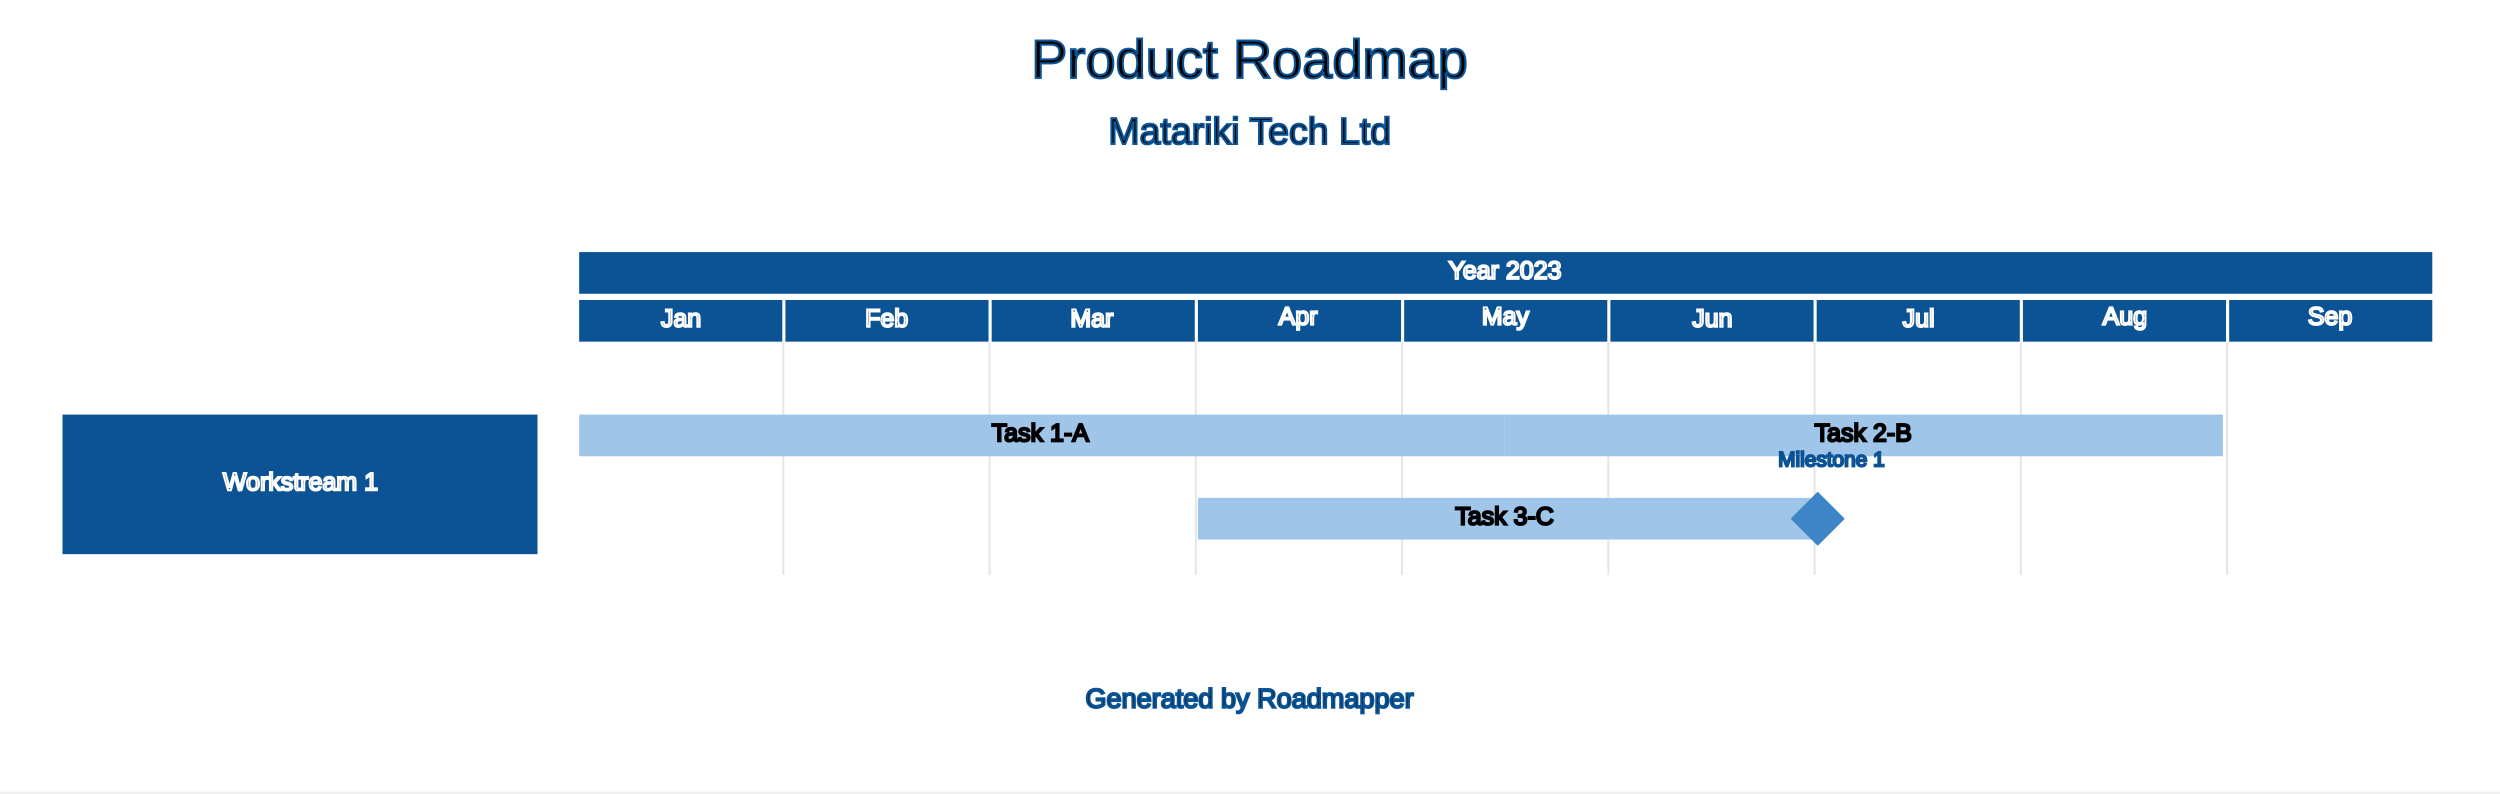
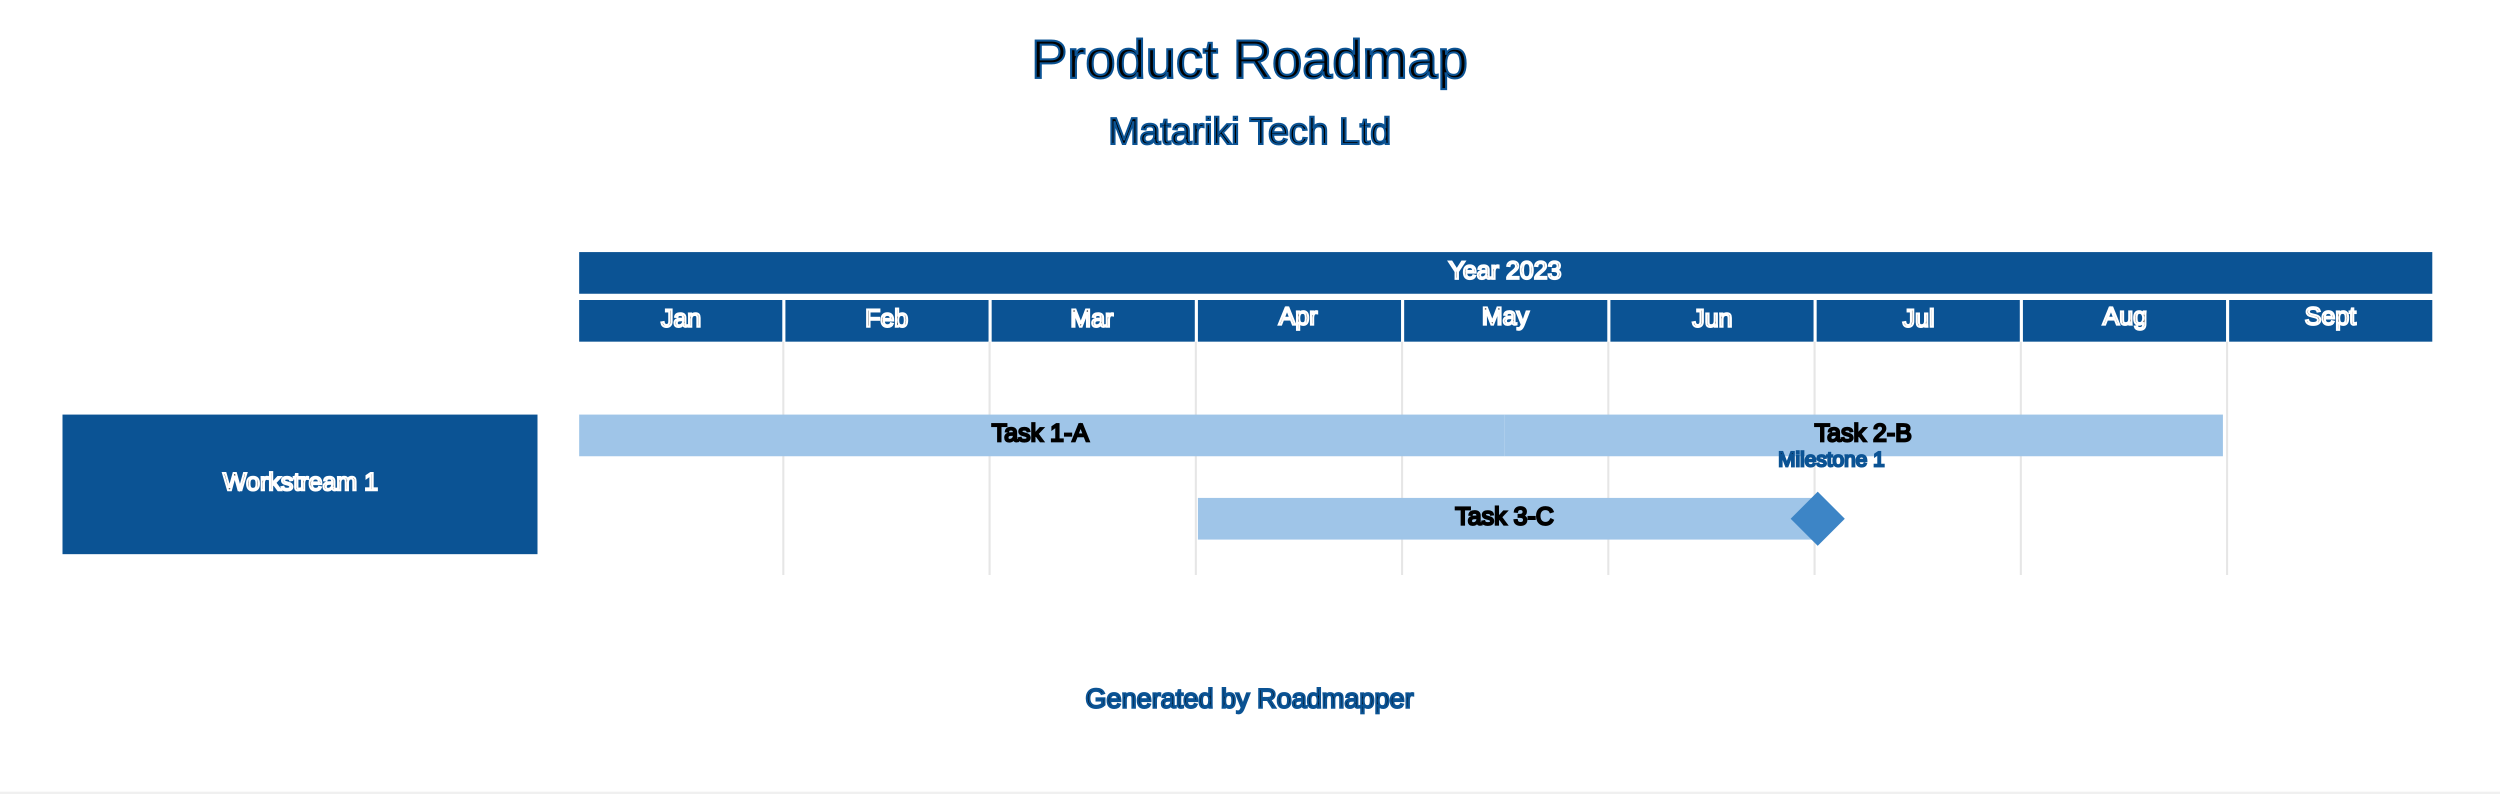
<svg xmlns="http://www.w3.org/2000/svg" width="1200" height="381" viewBox="0 0 1200 381">
  <defs>
</defs>
  <rect x="0" y="0" width="1200" height="380" fill="#FFFFFF" />
  <text x="495.0" y="30" font-size="26" text-anchor="start" dominant-baseline="middle" font-family="Arial" stroke="#0B5394">Product Roadmap</text>
  <text x="532.0" y="64" font-size="18" text-anchor="start" dominant-baseline="middle" font-family="Arial" stroke="#0B5394">Matariki Tech Ltd</text>
  <rect x="278.0" y="121" width="889.5" height="20" fill="#0B5394" />
  <text x="695.25" y="125.5" font-size="12" stroke="#FFFFFF" text-anchor="start" dominant-baseline="hanging" font-family="Arial">Year 2023</text>
  <rect x="278.0" y="144" width="97.5" height="20" fill="#0B5394" />
  <text x="317.25" y="148.5" font-size="12" stroke="#FFFFFF" text-anchor="start" dominant-baseline="hanging" font-family="Arial">Jan</text>
  <rect x="377.0" y="144" width="97.5" height="20" fill="#0B5394" />
  <text x="415.25" y="148.5" font-size="12" stroke="#FFFFFF" text-anchor="start" dominant-baseline="hanging" font-family="Arial">Feb</text>
  <rect x="476.0" y="144" width="97.5" height="20" fill="#0B5394" />
  <text x="513.75" y="148.5" font-size="12" stroke="#FFFFFF" text-anchor="start" dominant-baseline="hanging" font-family="Arial">Mar</text>
  <rect x="575.0" y="144" width="97.5" height="20" fill="#0B5394" />
  <text x="613.75" y="147.5" font-size="12" stroke="#FFFFFF" text-anchor="start" dominant-baseline="hanging" font-family="Arial">Apr</text>
  <rect x="674.0" y="144" width="97.5" height="20" fill="#0B5394" />
  <text x="711.25" y="147.5" font-size="12" stroke="#FFFFFF" text-anchor="start" dominant-baseline="hanging" font-family="Arial">May</text>
  <rect x="773.0" y="144" width="97.5" height="20" fill="#0B5394" />
  <text x="812.25" y="148.5" font-size="12" stroke="#FFFFFF" text-anchor="start" dominant-baseline="hanging" font-family="Arial">Jun</text>
  <rect x="872.0" y="144" width="97.5" height="20" fill="#0B5394" />
  <text x="913.25" y="148.5" font-size="12" stroke="#FFFFFF" text-anchor="start" dominant-baseline="hanging" font-family="Arial">Jul</text>
  <rect x="971.0" y="144" width="97.5" height="20" fill="#0B5394" />
  <text x="1009.25" y="147.5" font-size="12" stroke="#FFFFFF" text-anchor="start" dominant-baseline="hanging" font-family="Arial">Aug</text>
  <rect x="1070.0" y="144" width="97.5" height="20" fill="#0B5394" />
-   <text x="1107.75" y="147.5" font-size="12" stroke="#FFFFFF" text-anchor="start" dominant-baseline="hanging" font-family="Arial">Sep</text>
+   <text x="1106.25" y="147.5" font-size="12" stroke="#FFFFFF" text-anchor="start" dominant-baseline="hanging" font-family="Arial">Sept</text>
  <path d="M376.0,164 L376.0,276" stroke="#e6e6e6" stroke-opacity="50" stroke-width="1" />
  <path d="M475.0,164 L475.0,276" stroke="#e6e6e6" stroke-opacity="50" stroke-width="1" />
  <path d="M574.0,164 L574.0,276" stroke="#e6e6e6" stroke-opacity="50" stroke-width="1" />
  <path d="M673.0,164 L673.0,276" stroke="#e6e6e6" stroke-opacity="50" stroke-width="1" />
  <path d="M772.0,164 L772.0,276" stroke="#e6e6e6" stroke-opacity="50" stroke-width="1" />
  <path d="M871.0,164 L871.0,276" stroke="#e6e6e6" stroke-opacity="50" stroke-width="1" />
  <path d="M970.0,164 L970.0,276" stroke="#e6e6e6" stroke-opacity="50" stroke-width="1" />
  <path d="M1069.0,164 L1069.0,276" stroke="#e6e6e6" stroke-opacity="50" stroke-width="1" />
  <rect x="30" y="199" width="228.0" height="67" fill="#0B5394" />
  <text x="107.0" y="227.0" font-size="12" stroke="#FFFFFF" text-anchor="start" dominant-baseline="hanging" font-family="Arial">Workstream 1</text>
  <rect x="278" y="199" width="444" height="20" fill="#9FC5E8" />
+   <text x="476.0" y="203.5" font-size="12" stroke="#000000" text-anchor="start" dominant-baseline="hanging" font-family="Arial">Task 1-A</text>
  <rect x="722" y="199" width="345" height="20" fill="#9FC5E8" />
  <text x="871.0" y="203.5" font-size="12" stroke="#000000" text-anchor="start" dominant-baseline="hanging" font-family="Arial">Task 2-B</text>
-   <text x="476.0" y="203.5" font-size="12" stroke="#000000" text-anchor="start" dominant-baseline="hanging" font-family="Arial">Task 1-A</text>
  <rect x="575" y="239" width="295" height="20" fill="#9FC5E8" />
+   <text x="698.5" y="243.5" font-size="12" stroke="#000000" text-anchor="start" dominant-baseline="hanging" font-family="Arial">Task 3-C</text>
  <path d="M872.5,236 L885.5,249.0 L872.5,262 L859.5,249.0" fill="#3D85C6" />
  <text x="853.5" y="221" font-size="10" text-anchor="start" dominant-baseline="middle" font-family="Arial" stroke="#0B5394">Milestone 1</text>
-   <text x="698.5" y="243.5" font-size="12" stroke="#000000" text-anchor="start" dominant-baseline="hanging" font-family="Arial">Task 3-C</text>
  <text x="521.0" y="336" font-size="13" text-anchor="start" dominant-baseline="middle" font-family="Arial" stroke="#0B5394">Generated by Roadmapper</text>
</svg>
